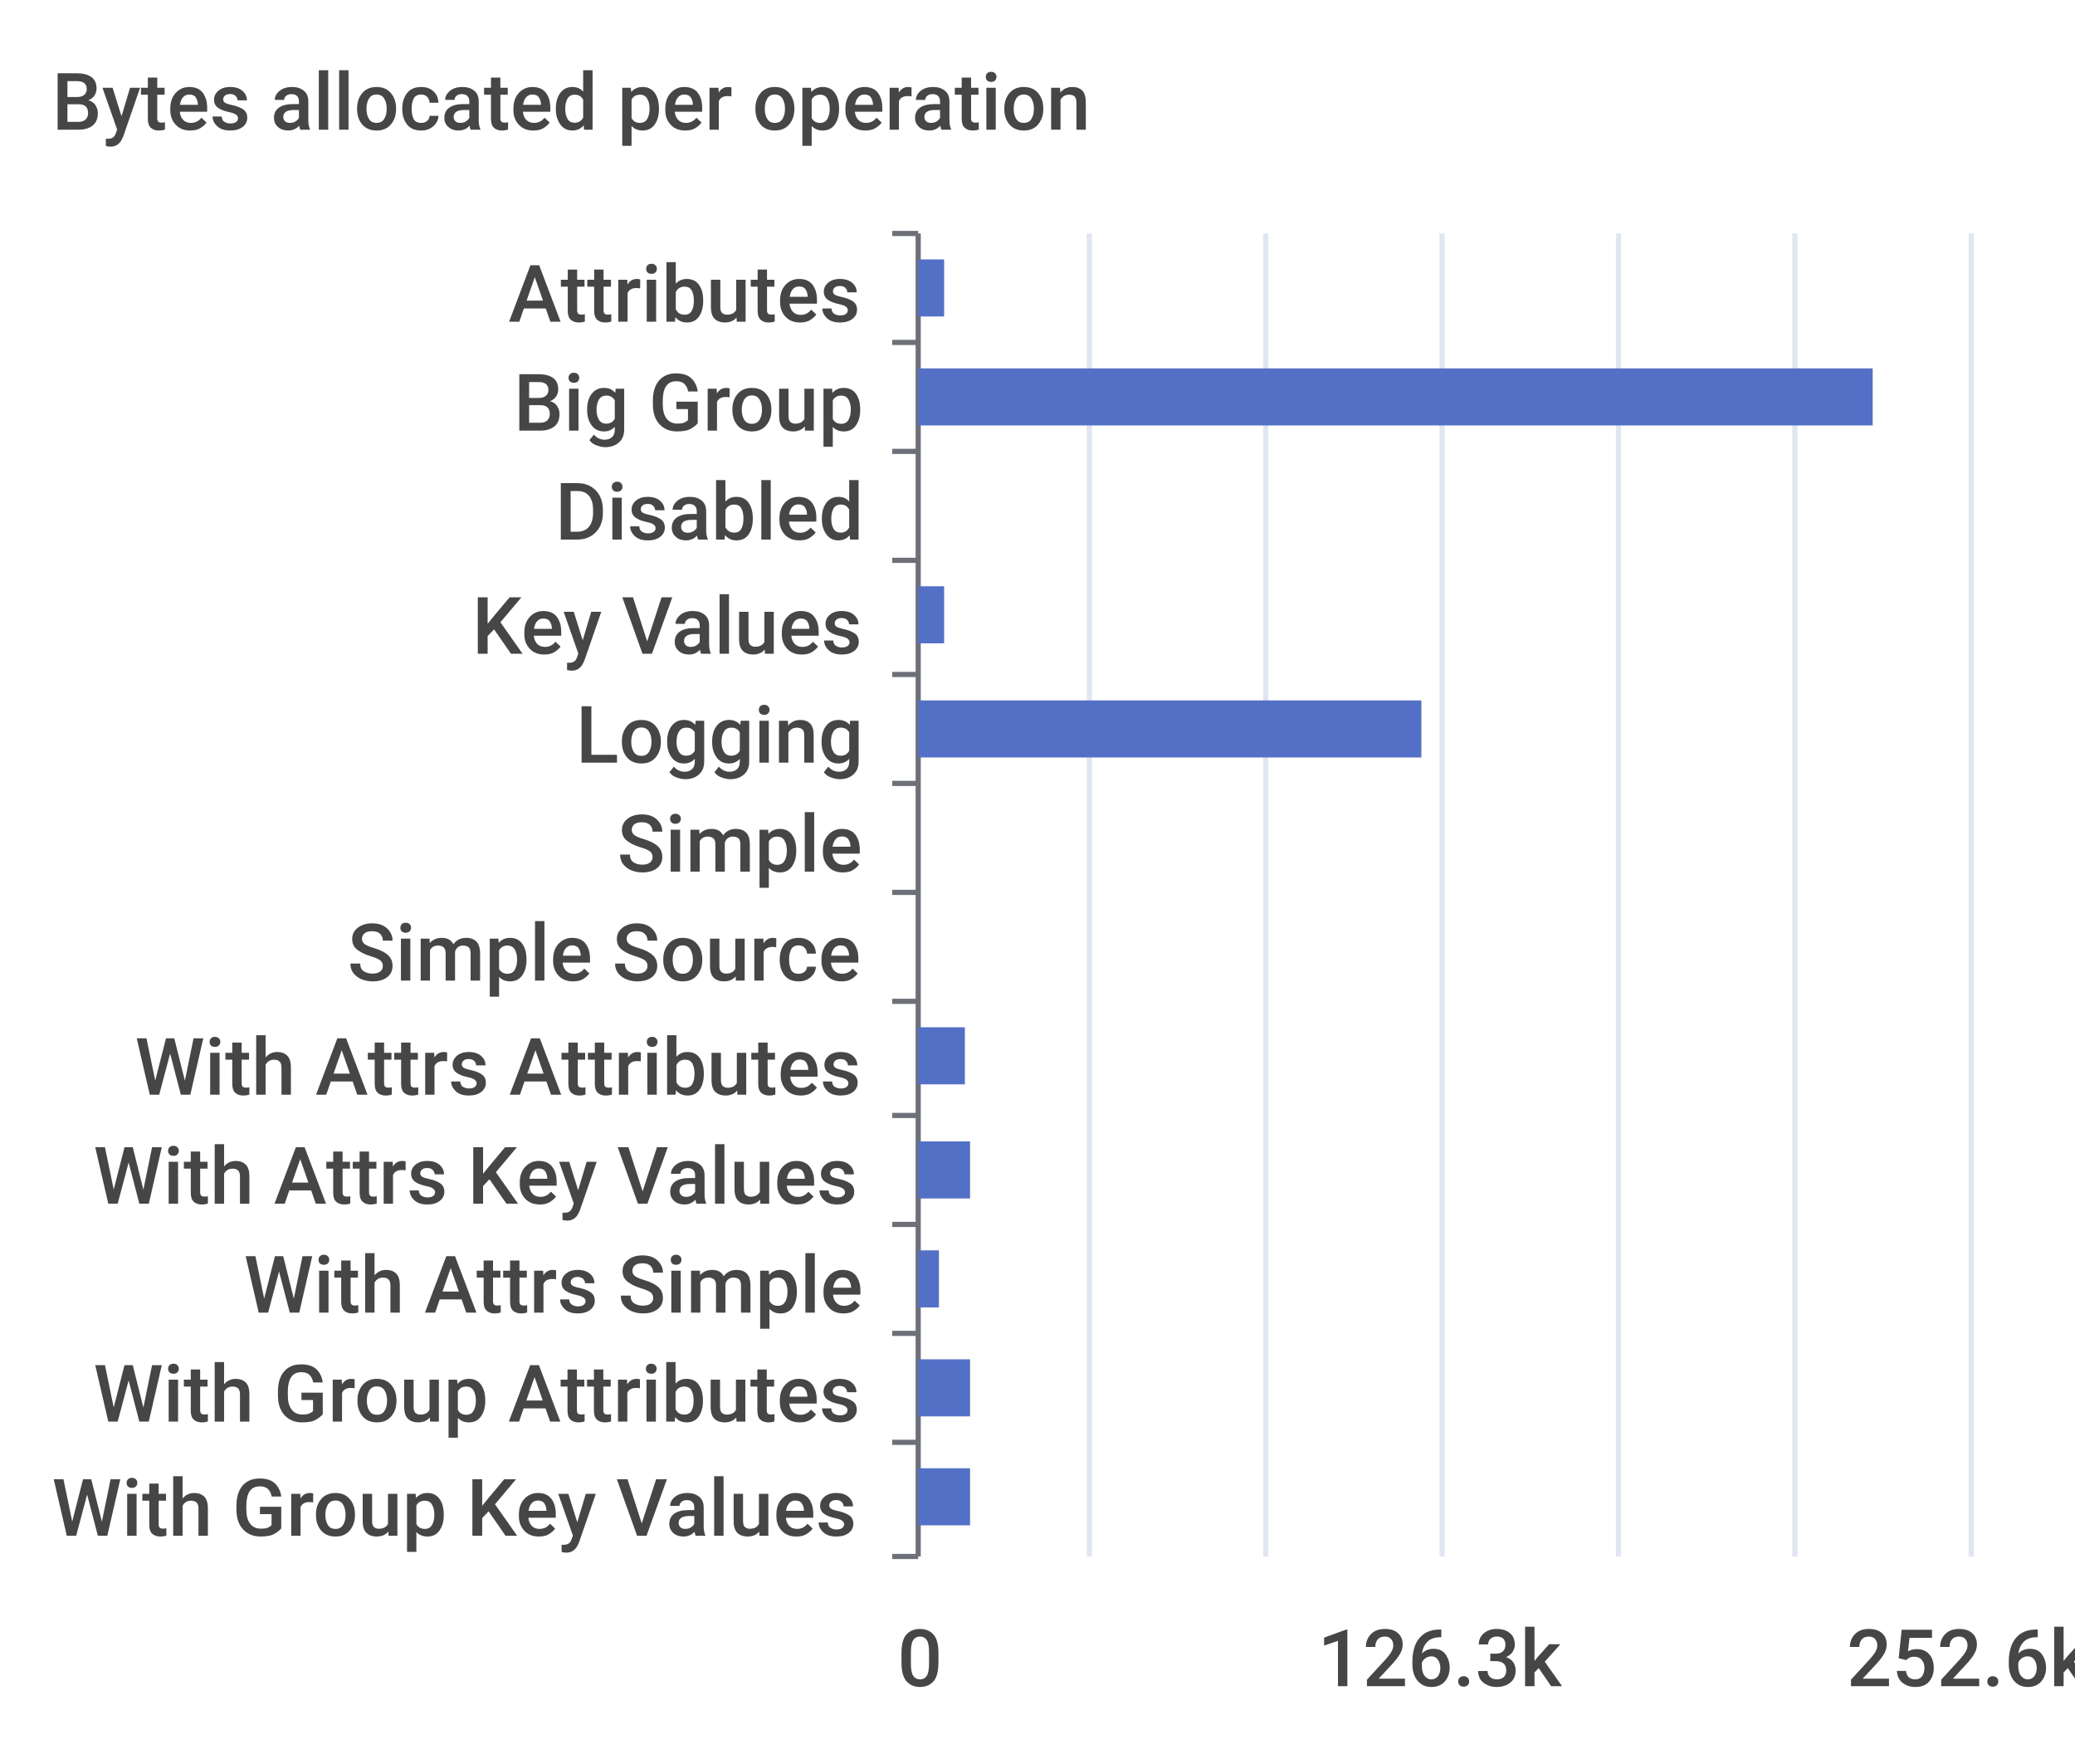
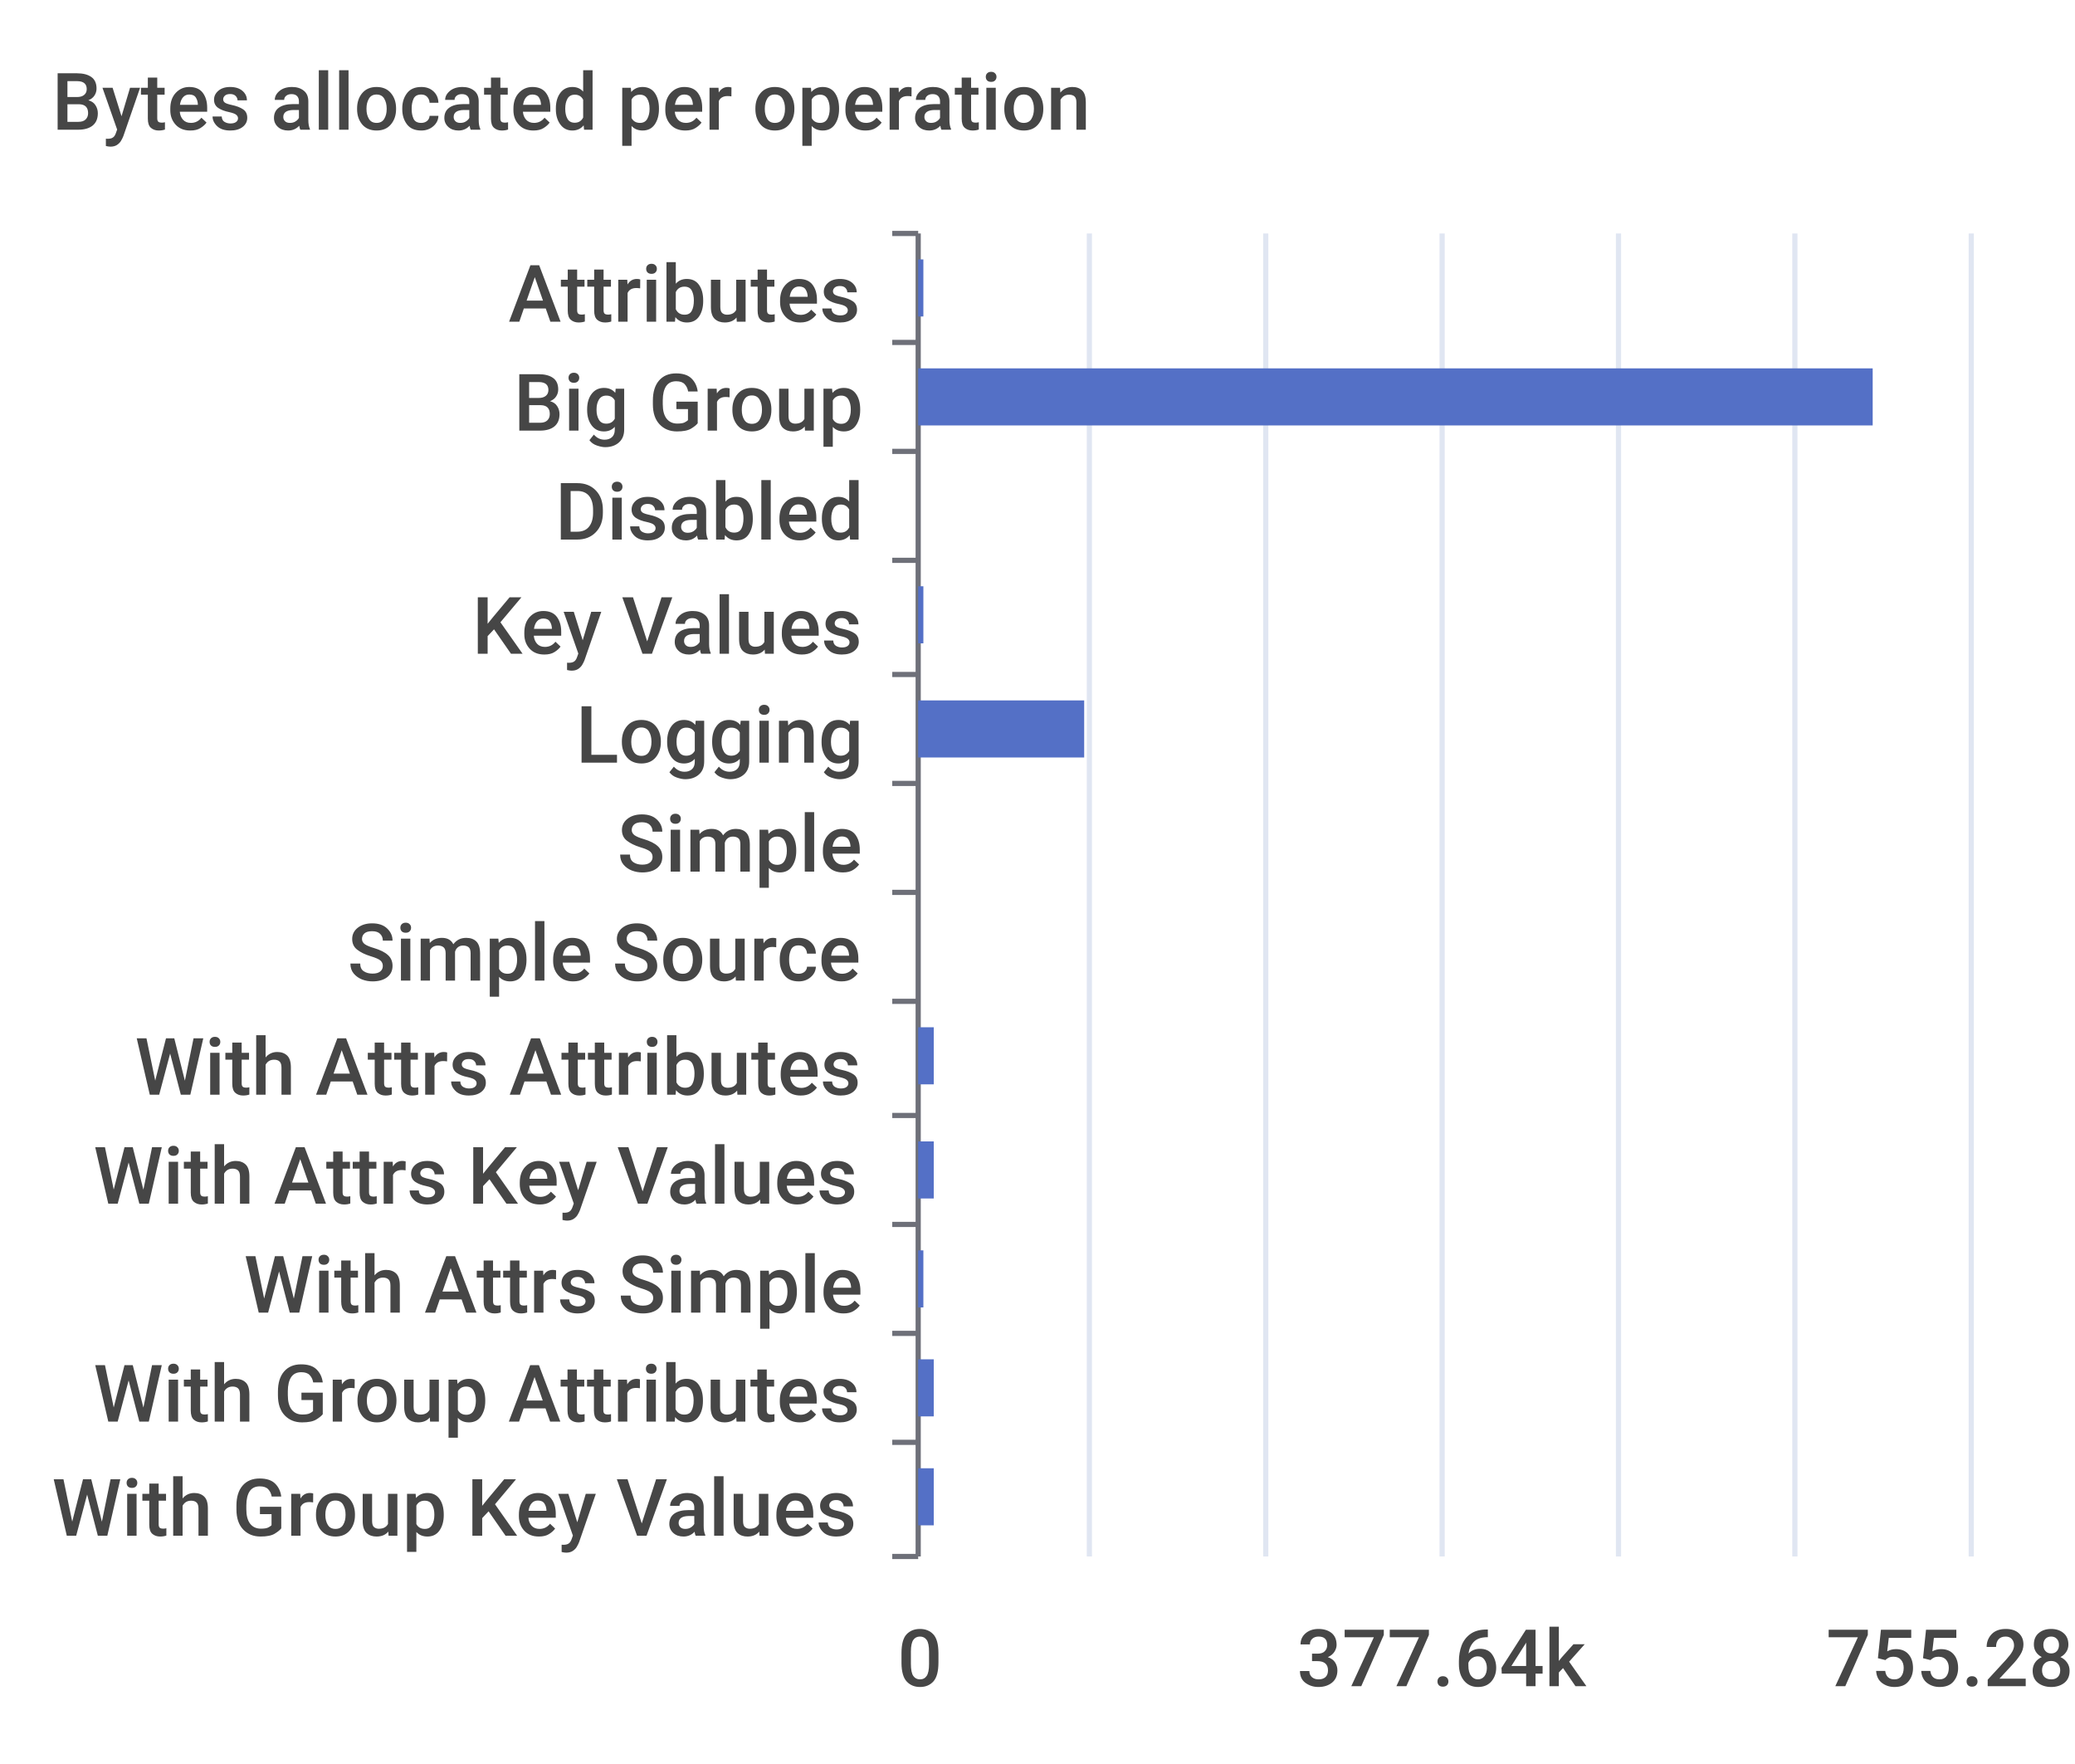
<svg xmlns="http://www.w3.org/2000/svg" width="400" height="340">\n<path d="M 0 0 L 400 0 L 400 340 L 0 340 L 0 0" style="stroke-width:0;stroke:none;fill:rgba(255,255,255,1.0)" />
  <text x="10" y="25" style="stroke-width:0;stroke:none;fill:rgba(70,70,70,1.0);font-size:15.3px;font-family:'Roboto Medium',sans-serif">Bytes allocated per operation</text>
  <path d="M 172 45 L 177 45" style="stroke-width:1;stroke:rgba(110,112,121,1.0);fill:none" />
  <path d="M 172 66 L 177 66" style="stroke-width:1;stroke:rgba(110,112,121,1.0);fill:none" />
  <path d="M 172 87 L 177 87" style="stroke-width:1;stroke:rgba(110,112,121,1.0);fill:none" />
  <path d="M 172 108 L 177 108" style="stroke-width:1;stroke:rgba(110,112,121,1.0);fill:none" />
  <path d="M 172 130 L 177 130" style="stroke-width:1;stroke:rgba(110,112,121,1.0);fill:none" />
  <path d="M 172 151 L 177 151" style="stroke-width:1;stroke:rgba(110,112,121,1.0);fill:none" />
  <path d="M 172 172 L 177 172" style="stroke-width:1;stroke:rgba(110,112,121,1.0);fill:none" />
  <path d="M 172 193 L 177 193" style="stroke-width:1;stroke:rgba(110,112,121,1.0);fill:none" />
  <path d="M 172 215 L 177 215" style="stroke-width:1;stroke:rgba(110,112,121,1.0);fill:none" />
  <path d="M 172 236 L 177 236" style="stroke-width:1;stroke:rgba(110,112,121,1.0);fill:none" />
  <path d="M 172 257 L 177 257" style="stroke-width:1;stroke:rgba(110,112,121,1.0);fill:none" />
  <path d="M 172 278 L 177 278" style="stroke-width:1;stroke:rgba(110,112,121,1.0);fill:none" />
  <path d="M 172 300 L 177 300" style="stroke-width:1;stroke:rgba(110,112,121,1.0);fill:none" />
  <path d="M 177 45 L 177 300" style="stroke-width:1;stroke:rgba(110,112,121,1.0);fill:none" />
  <text x="98" y="62" style="stroke-width:0;stroke:none;fill:rgba(70,70,70,1.0);font-size:15.3px;font-family:'Roboto Medium',sans-serif">Attributes</text>
  <text x="99" y="83" style="stroke-width:0;stroke:none;fill:rgba(70,70,70,1.0);font-size:15.3px;font-family:'Roboto Medium',sans-serif">Big Group</text>
  <text x="107" y="104" style="stroke-width:0;stroke:none;fill:rgba(70,70,70,1.0);font-size:15.3px;font-family:'Roboto Medium',sans-serif">Disabled</text>
  <text x="91" y="126" style="stroke-width:0;stroke:none;fill:rgba(70,70,70,1.0);font-size:15.3px;font-family:'Roboto Medium',sans-serif">Key Values</text>
  <text x="111" y="147" style="stroke-width:0;stroke:none;fill:rgba(70,70,70,1.0);font-size:15.3px;font-family:'Roboto Medium',sans-serif">Logging</text>
  <text x="119" y="168" style="stroke-width:0;stroke:none;fill:rgba(70,70,70,1.0);font-size:15.3px;font-family:'Roboto Medium',sans-serif">Simple</text>
  <text x="67" y="189" style="stroke-width:0;stroke:none;fill:rgba(70,70,70,1.0);font-size:15.3px;font-family:'Roboto Medium',sans-serif">Simple Source</text>
  <text x="26" y="211" style="stroke-width:0;stroke:none;fill:rgba(70,70,70,1.0);font-size:15.3px;font-family:'Roboto Medium',sans-serif">With Attrs Attributes</text>
  <text x="18" y="232" style="stroke-width:0;stroke:none;fill:rgba(70,70,70,1.0);font-size:15.3px;font-family:'Roboto Medium',sans-serif">With Attrs Key Values</text>
  <text x="47" y="253" style="stroke-width:0;stroke:none;fill:rgba(70,70,70,1.0);font-size:15.3px;font-family:'Roboto Medium',sans-serif">With Attrs Simple</text>
  <text x="18" y="274" style="stroke-width:0;stroke:none;fill:rgba(70,70,70,1.0);font-size:15.3px;font-family:'Roboto Medium',sans-serif">With Group Attributes</text>
  <text x="10" y="296" style="stroke-width:0;stroke:none;fill:rgba(70,70,70,1.0);font-size:15.3px;font-family:'Roboto Medium',sans-serif">With Group Key Values</text>
  <text x="173" y="325" style="stroke-width:0;stroke:none;fill:rgba(70,70,70,1.0);font-size:15.3px;font-family:'Roboto Medium',sans-serif">0</text>
-   <text x="254" y="325" style="stroke-width:0;stroke:none;fill:rgba(70,70,70,1.0);font-size:15.3px;font-family:'Roboto Medium',sans-serif">126.3k</text>
-   <text x="356" y="325" style="stroke-width:0;stroke:none;fill:rgba(70,70,70,1.0);font-size:15.3px;font-family:'Roboto Medium',sans-serif">252.6k</text>
+   <text x="250" y="325" style="stroke-width:0;stroke:none;fill:rgba(70,70,70,1.0);font-size:15.3px;font-family:'Roboto Medium',sans-serif">377.64k</text>
+   <text x="352" y="325" style="stroke-width:0;stroke:none;fill:rgba(70,70,70,1.0);font-size:15.3px;font-family:'Roboto Medium',sans-serif">755.28k</text>
  <path d="M 210 45 L 210 300" style="stroke-width:1;stroke:rgba(224,230,242,1.0);fill:none" />
  <path d="M 244 45 L 244 300" style="stroke-width:1;stroke:rgba(224,230,242,1.0);fill:none" />
  <path d="M 278 45 L 278 300" style="stroke-width:1;stroke:rgba(224,230,242,1.0);fill:none" />
  <path d="M 312 45 L 312 300" style="stroke-width:1;stroke:rgba(224,230,242,1.0);fill:none" />
  <path d="M 346 45 L 346 300" style="stroke-width:1;stroke:rgba(224,230,242,1.0);fill:none" />
  <path d="M 380 45 L 380 300" style="stroke-width:1;stroke:rgba(224,230,242,1.0);fill:none" />
-   <path d="M 177 283 L 187 283 L 187 294 L 177 294 L 177 283" style="stroke-width:0;stroke:none;fill:rgba(84,112,198,1.0)" />
-   <path d="M 177 262 L 187 262 L 187 273 L 177 273 L 177 262" style="stroke-width:0;stroke:none;fill:rgba(84,112,198,1.0)" />
-   <path d="M 177 241 L 181 241 L 181 252 L 177 252 L 177 241" style="stroke-width:0;stroke:none;fill:rgba(84,112,198,1.0)" />
-   <path d="M 177 220 L 187 220 L 187 231 L 177 231 L 177 220" style="stroke-width:0;stroke:none;fill:rgba(84,112,198,1.0)" />
-   <path d="M 177 198 L 186 198 L 186 209 L 177 209 L 177 198" style="stroke-width:0;stroke:none;fill:rgba(84,112,198,1.0)" />
+   <path d="M 177 283 L 180 283 L 180 294 L 177 294 L 177 283" style="stroke-width:0;stroke:none;fill:rgba(84,112,198,1.0)" />
+   <path d="M 177 262 L 180 262 L 180 273 L 177 273 L 177 262" style="stroke-width:0;stroke:none;fill:rgba(84,112,198,1.0)" />
+   <path d="M 177 241 L 178 241 L 178 252 L 177 252 L 177 241" style="stroke-width:0;stroke:none;fill:rgba(84,112,198,1.0)" />
+   <path d="M 177 220 L 180 220 L 180 231 L 177 231 L 177 220" style="stroke-width:0;stroke:none;fill:rgba(84,112,198,1.0)" />
+   <path d="M 177 198 L 180 198 L 180 209 L 177 209 L 177 198" style="stroke-width:0;stroke:none;fill:rgba(84,112,198,1.0)" />
  <path d="M 177 177 L 177 177 L 177 188 L 177 188 L 177 177" style="stroke-width:0;stroke:none;fill:rgba(84,112,198,1.0)" />
  <path d="M 177 156 L 177 156 L 177 167 L 177 167 L 177 156" style="stroke-width:0;stroke:none;fill:rgba(84,112,198,1.0)" />
-   <path d="M 177 135 L 274 135 L 274 146 L 177 146 L 177 135" style="stroke-width:0;stroke:none;fill:rgba(84,112,198,1.0)" />
-   <path d="M 177 113 L 182 113 L 182 124 L 177 124 L 177 113" style="stroke-width:0;stroke:none;fill:rgba(84,112,198,1.0)" />
+   <path d="M 177 135 L 209 135 L 209 146 L 177 146 L 177 135" style="stroke-width:0;stroke:none;fill:rgba(84,112,198,1.0)" />
+   <path d="M 177 113 L 178 113 L 178 124 L 177 124 L 177 113" style="stroke-width:0;stroke:none;fill:rgba(84,112,198,1.0)" />
  <path d="M 177 92 L 177 92 L 177 103 L 177 103 L 177 92" style="stroke-width:0;stroke:none;fill:rgba(84,112,198,1.0)" />
  <path d="M 177 71 L 361 71 L 361 82 L 177 82 L 177 71" style="stroke-width:0;stroke:none;fill:rgba(84,112,198,1.0)" />
-   <path d="M 177 50 L 182 50 L 182 61 L 177 61 L 177 50" style="stroke-width:0;stroke:none;fill:rgba(84,112,198,1.0)" />
+   <path d="M 177 50 L 178 50 L 178 61 L 177 61 L 177 50" style="stroke-width:0;stroke:none;fill:rgba(84,112,198,1.0)" />
</svg>
